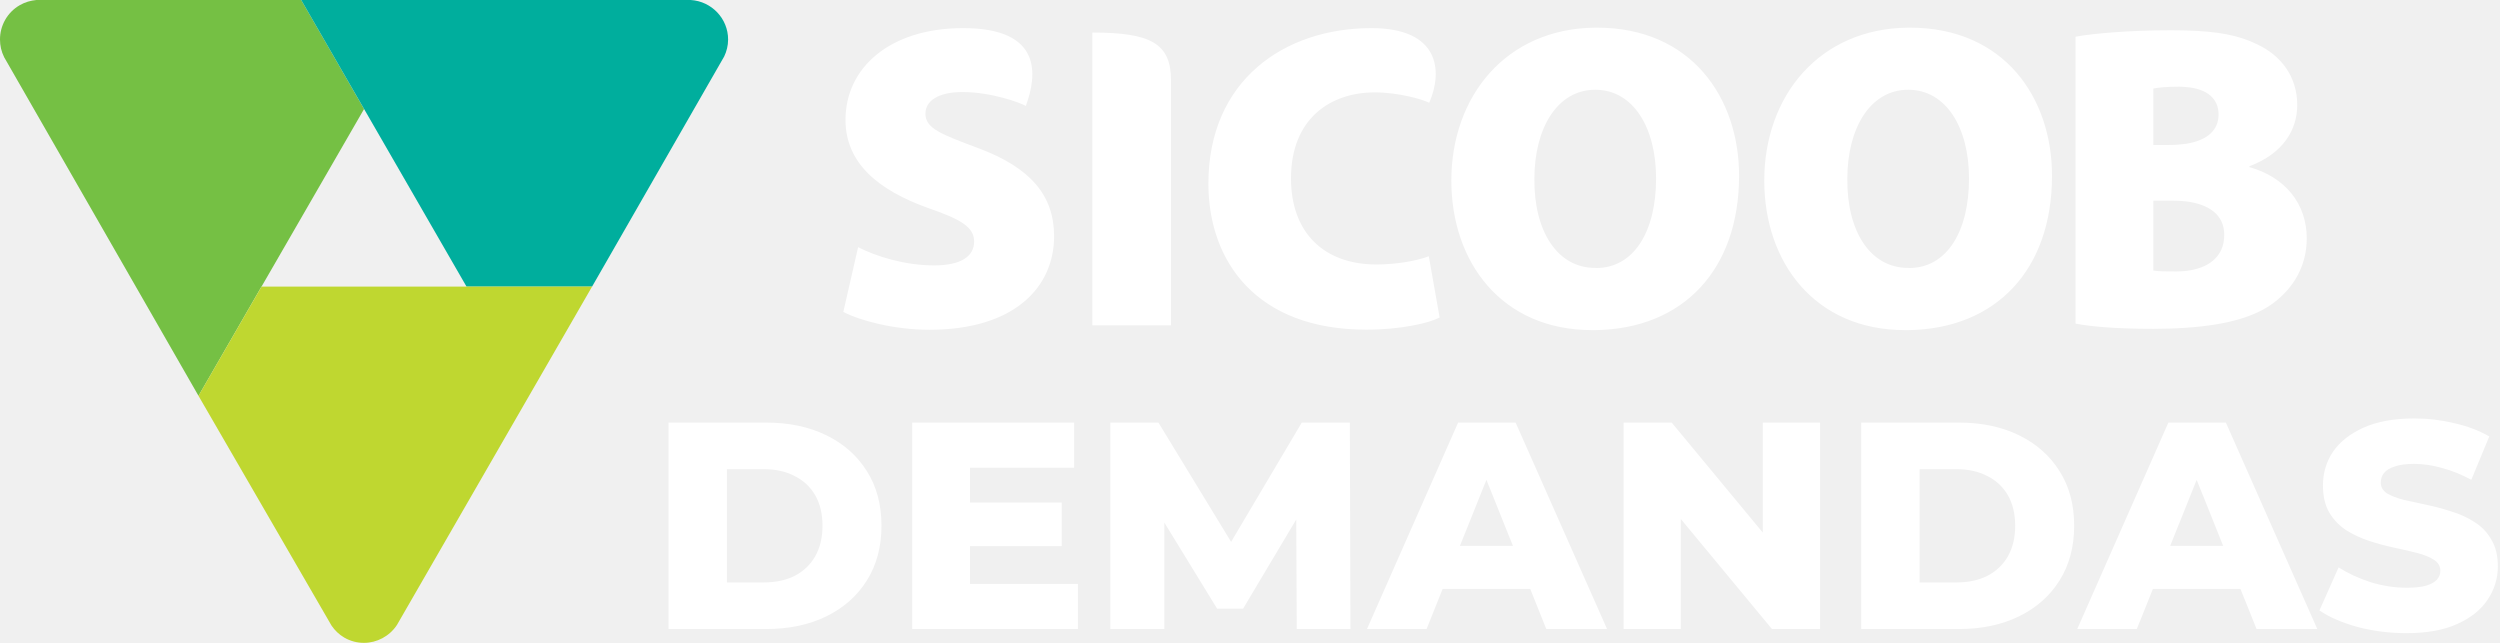
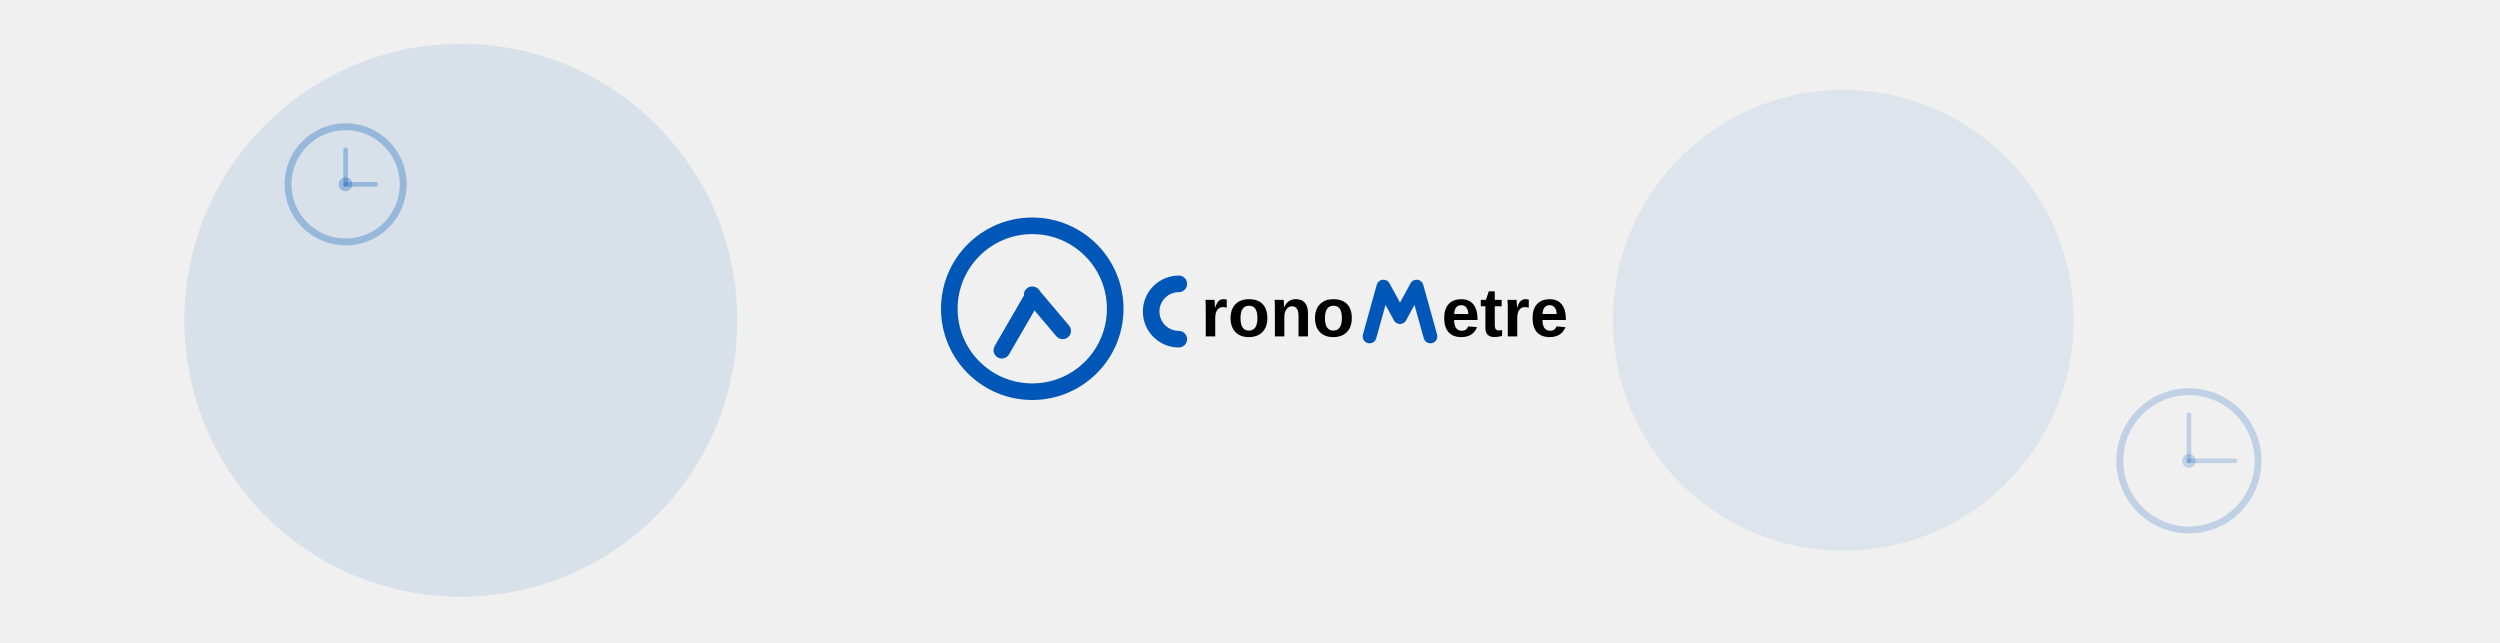
<svg xmlns="http://www.w3.org/2000/svg" width="1085" height="279" viewBox="0 0 1085 279" fill="none">
-   <path d="M124.263 105.75L158.007 47.311L130.732 -1.12789e-05H15.772C13.325 0.24 10.849 0.923 8.567 2.251C3.064 5.425 -0.018 11.21 8.19344e-05 17.16C8.19344e-05 19.762 0.571 22.355 1.804 24.837L86.149 171.79L113.497 124.368H113.515L124.263 105.75Z" fill="#75C044" />
-   <path d="M130.728 0.004L202.466 124.371H252.911H256.969L314.307 24.49C315.347 22.312 316 19.812 316 17.155C316 8.04 308.832 0.585 299.814 0.004H130.728Z" fill="#00AE9D" />
-   <path d="M252.909 124.371H113.509L86.142 171.783L143.875 271.49C145.293 273.575 147.115 275.365 149.387 276.693C152.074 278.253 155.01 279 157.936 279C163.531 279 169.015 276.186 172.291 271.204L256.967 124.371H252.909Z" fill="#BFD730" />
-   <path d="M693.08 12H692.319C653.728 12.383 629.882 41.66 629.882 78.39C629.882 113.644 651.585 143.272 691.006 143.272H691.2H692.319C730.703 142.763 754.756 116.83 754.756 76.297C754.756 42.376 734.015 12 693.08 12ZM692.709 116.321L692.332 116.277H692.319C675.921 116.277 665.733 100.426 665.922 77.636C665.922 55.562 675.921 38.951 692.319 38.951H692.332C708.95 38.951 718.742 55.562 718.742 77.447C718.742 100.457 709.126 116.321 692.709 116.321ZM828.883 12H828.141C789.538 12.383 765.692 41.66 765.692 78.39C765.692 113.644 787.414 143.272 826.828 143.272H826.991H828.141C866.512 142.763 890.572 116.83 890.572 76.297C890.572 42.376 869.837 12 828.883 12ZM828.512 116.321L828.141 116.277C811.731 116.277 801.536 100.457 801.738 77.636C801.738 55.562 811.731 38.951 828.141 38.951C844.747 38.951 854.552 55.562 854.552 77.447C854.552 100.457 844.948 116.321 828.512 116.321ZM976.239 72.52V72.162C991.16 66.499 996.999 56.109 996.999 45.563C996.999 33.131 989.834 24.08 979.846 19.354C971.493 15.187 962.367 13.609 948.716 13.226C946.277 13.144 943.726 13.144 940.96 13.144C925.335 13.144 908.541 14.445 900.792 15.935V140.444C907.592 141.776 918.899 142.719 934.386 142.719C939.546 142.719 944.323 142.568 948.716 142.247C967.345 140.99 979.174 137.169 986.81 131.38C995.308 124.976 1001.13 115.529 1001.13 103.455C1001.13 88.377 991.725 76.857 976.239 72.52ZM934.549 38.41C936.831 38.008 940.03 37.618 945.687 37.618C946.73 37.618 947.748 37.7 948.716 37.782C958.2 38.517 962.858 43.011 962.858 49.699C962.858 56.304 958.232 60.911 948.716 62.407C946.51 62.721 944.065 62.916 941.356 62.916H934.549V38.41ZM948.716 117.578C947.289 117.735 945.844 117.811 944.386 117.811C940.03 117.811 937.032 117.811 934.549 117.421V87.083H942.676C944.781 87.083 946.793 87.164 948.716 87.397C958.433 88.616 965.321 92.984 965.321 101.953C965.321 111.79 958.037 116.516 948.716 117.578ZM474.086 14.124V141.185H508.214V34.865C508.214 18.92 499.553 14.124 474.086 14.124ZM424.471 64.255C408.425 58.246 401.637 55.751 401.637 49.34C401.637 43.721 407.306 39.944 417.689 39.944C430.316 39.944 442.893 44.62 445.212 45.971C450.014 32.936 452.779 12.201 418.047 12.201C385.999 12.201 366.943 29.555 366.943 52.018C366.943 70.861 381.279 82.557 402.781 90.269C417.105 95.19 422.774 98.616 422.774 104.826C422.774 111.243 417.105 115.184 405.414 115.184C392.605 115.184 380.142 111.243 372.423 107.271L366 135.365C373.171 139.143 388.067 143.121 403.346 143.121C440.511 143.121 457.481 124.423 457.481 102.544C457.474 84.839 447.305 72.752 424.471 64.255ZM597.445 114.788C574.039 114.788 560.287 100.426 560.287 77.447C560.287 51.584 577.257 40.095 596.691 40.095C606.872 40.095 617.4 43.087 620.279 44.62C626.268 30.887 624.823 12.201 595.188 12.201C557.264 12.201 524.443 34.979 524.443 79.685C524.443 113.487 545.366 143.071 592.926 143.071C608.023 143.071 620.096 140.242 624.804 137.81L620.096 111.205C614.804 113.285 605.559 114.788 597.445 114.788Z" fill="white" />
-   <path d="M290.148 273V183.4H332.516C342.414 183.4 351.118 185.235 358.628 188.904C366.137 192.573 371.982 197.736 376.164 204.392C380.43 211.048 382.564 218.984 382.564 228.2C382.564 237.331 380.43 245.267 376.164 252.008C371.982 258.664 366.137 263.827 358.628 267.496C351.118 271.165 342.414 273 332.516 273H290.148ZM315.492 252.776H331.492C336.612 252.776 341.049 251.837 344.804 249.96C348.644 247.997 351.63 245.181 353.764 241.512C355.897 237.757 356.964 233.32 356.964 228.2C356.964 222.995 355.897 218.557 353.764 214.888C351.63 211.219 348.644 208.445 344.804 206.568C341.049 204.605 336.612 203.624 331.492 203.624H315.492V252.776ZM419.194 218.088H460.794V237.032H419.194V218.088ZM420.986 253.416H467.834V273H395.898V183.4H466.17V202.984H420.986V253.416ZM481.898 273V183.4H502.762L539.882 244.328H528.874L564.97 183.4H585.834L586.09 273H562.794L562.538 218.856H566.506L539.498 264.168H528.234L500.458 218.856H505.322V273H481.898ZM593.27 273L632.823 183.4H657.783L697.463 273H671.095L640.119 195.816H650.103L619.127 273H593.27ZM614.903 255.592L621.431 236.904H665.207L671.735 255.592H614.903ZM704.648 273V183.4H725.512L774.92 243.048H765.064V183.4H789.896V273H769.032L719.624 213.352H729.479V273H704.648ZM807.773 273V183.4H850.141C860.039 183.4 868.743 185.235 876.253 188.904C883.762 192.573 889.607 197.736 893.789 204.392C898.055 211.048 900.189 218.984 900.189 228.2C900.189 237.331 898.055 245.267 893.789 252.008C889.607 258.664 883.762 263.827 876.253 267.496C868.743 271.165 860.039 273 850.141 273H807.773ZM833.117 252.776H849.117C854.237 252.776 858.674 251.837 862.429 249.96C866.269 247.997 869.255 245.181 871.389 241.512C873.522 237.757 874.589 233.32 874.589 228.2C874.589 222.995 873.522 218.557 871.389 214.888C869.255 211.219 866.269 208.445 862.429 206.568C858.674 204.605 854.237 203.624 849.117 203.624H833.117V252.776ZM901.52 273L941.073 183.4H966.033L1005.71 273H979.345L948.369 195.816H958.353L927.377 273H901.52ZM923.153 255.592L929.681 236.904H973.457L979.985 255.592H923.153ZM1044.39 274.792C1037.05 274.792 1029.96 273.896 1023.14 272.104C1016.4 270.227 1010.89 267.837 1006.63 264.936L1014.95 246.248C1018.96 248.808 1023.56 250.941 1028.77 252.648C1034.06 254.269 1039.31 255.08 1044.51 255.08C1048.01 255.08 1050.83 254.781 1052.96 254.184C1055.09 253.501 1056.63 252.648 1057.57 251.624C1058.59 250.515 1059.11 249.235 1059.11 247.784C1059.11 245.736 1058.17 244.115 1056.29 242.92C1054.41 241.725 1051.98 240.744 1048.99 239.976C1046.01 239.208 1042.68 238.44 1039.01 237.672C1035.43 236.904 1031.8 235.923 1028.13 234.728C1024.55 233.533 1021.26 231.997 1018.27 230.12C1015.29 228.157 1012.85 225.64 1010.98 222.568C1009.1 219.411 1008.16 215.443 1008.16 210.664C1008.16 205.288 1009.61 200.424 1012.51 196.072C1015.5 191.72 1019.94 188.221 1025.83 185.576C1031.71 182.931 1039.05 181.608 1047.84 181.608C1053.73 181.608 1059.49 182.291 1065.12 183.656C1070.84 184.936 1075.92 186.856 1080.35 189.416L1072.55 208.232C1068.28 205.928 1064.05 204.221 1059.87 203.112C1055.69 201.917 1051.64 201.32 1047.71 201.32C1044.21 201.32 1041.4 201.704 1039.27 202.472C1037.13 203.155 1035.6 204.093 1034.66 205.288C1033.72 206.483 1033.25 207.848 1033.25 209.384C1033.25 211.347 1034.15 212.925 1035.94 214.12C1037.81 215.229 1040.25 216.168 1043.23 216.936C1046.31 217.619 1049.63 218.344 1053.22 219.112C1056.89 219.88 1060.51 220.861 1064.1 222.056C1067.77 223.165 1071.09 224.701 1074.08 226.664C1077.07 228.541 1079.46 231.059 1081.25 234.216C1083.13 237.288 1084.07 241.171 1084.07 245.864C1084.07 251.069 1082.57 255.891 1079.59 260.328C1076.68 264.68 1072.29 268.179 1066.4 270.824C1060.6 273.469 1053.26 274.792 1044.39 274.792Z" fill="white" />
+   <circle cx="200" cy="139" r="120" fill="#0057B7" opacity="0.1" />
+   <circle cx="800" cy="139" r="100" fill="#0057B7" opacity="0.08" />
+   <g transform="translate(400, 80) scale(1.2)">
+     <g id="icon">
+       <circle cx="40" cy="45" r="30" stroke="#0057B7" stroke-width="6" fill="none" />
+       <circle cx="40" cy="40" r="3" fill="#0057B7" />
+       <line x1="40" y1="40" x2="51" y2="53" stroke="#0057B7" stroke-width="6" stroke-linecap="round" />
+       <line x1="40" y1="41" x2="29" y2="60" stroke="#0057B7" stroke-width="6" stroke-linecap="round" />
+     </g>
+     <path d="M93 36               A 10 10 0 1 0 93 56" stroke="#0057B7" stroke-width="6" fill="none" stroke-linecap="round" />
+     <text x="101" y="55" font-family="Montserrat, Arial, sans-serif" font-weight="700" font-size="25" fill="#000">
+       rono
+     </text>
+     <path d="M162 55               L167 37               L173 48               L179 37               L184 55" stroke="#0057B7" stroke-width="5" stroke-linecap="round" stroke-linejoin="round" fill="none" />
+     <text x="188" y="55" font-family="Montserrat, Arial, sans-serif" font-weight="700" font-size="25" fill="#000">
+       etre
+     </text>
+   </g>
+   <circle cx="150" cy="80" r="25" stroke="#0057B7" stroke-width="3" fill="none" opacity="0.3" />
+   <circle cx="150" cy="80" r="3" fill="#0057B7" opacity="0.3" />
+   <line x1="150" y1="80" x2="150" y2="65" stroke="#0057B7" stroke-width="2" stroke-linecap="round" opacity="0.3" />
+   <line x1="150" y1="80" x2="163" y2="80" stroke="#0057B7" stroke-width="2" stroke-linecap="round" opacity="0.3" />
+   <circle cx="950" cy="200" r="30" stroke="#0057B7" stroke-width="3" fill="none" opacity="0.2" />
+   <circle cx="950" cy="200" r="3" fill="#0057B7" opacity="0.2" />
+   <line x1="950" y1="200" x2="950" y2="180" stroke="#0057B7" stroke-width="2" stroke-linecap="round" opacity="0.2" />
+   <line x1="950" y1="200" x2="970" y2="200" stroke="#0057B7" stroke-width="2" stroke-linecap="round" opacity="0.2" />
</svg>
